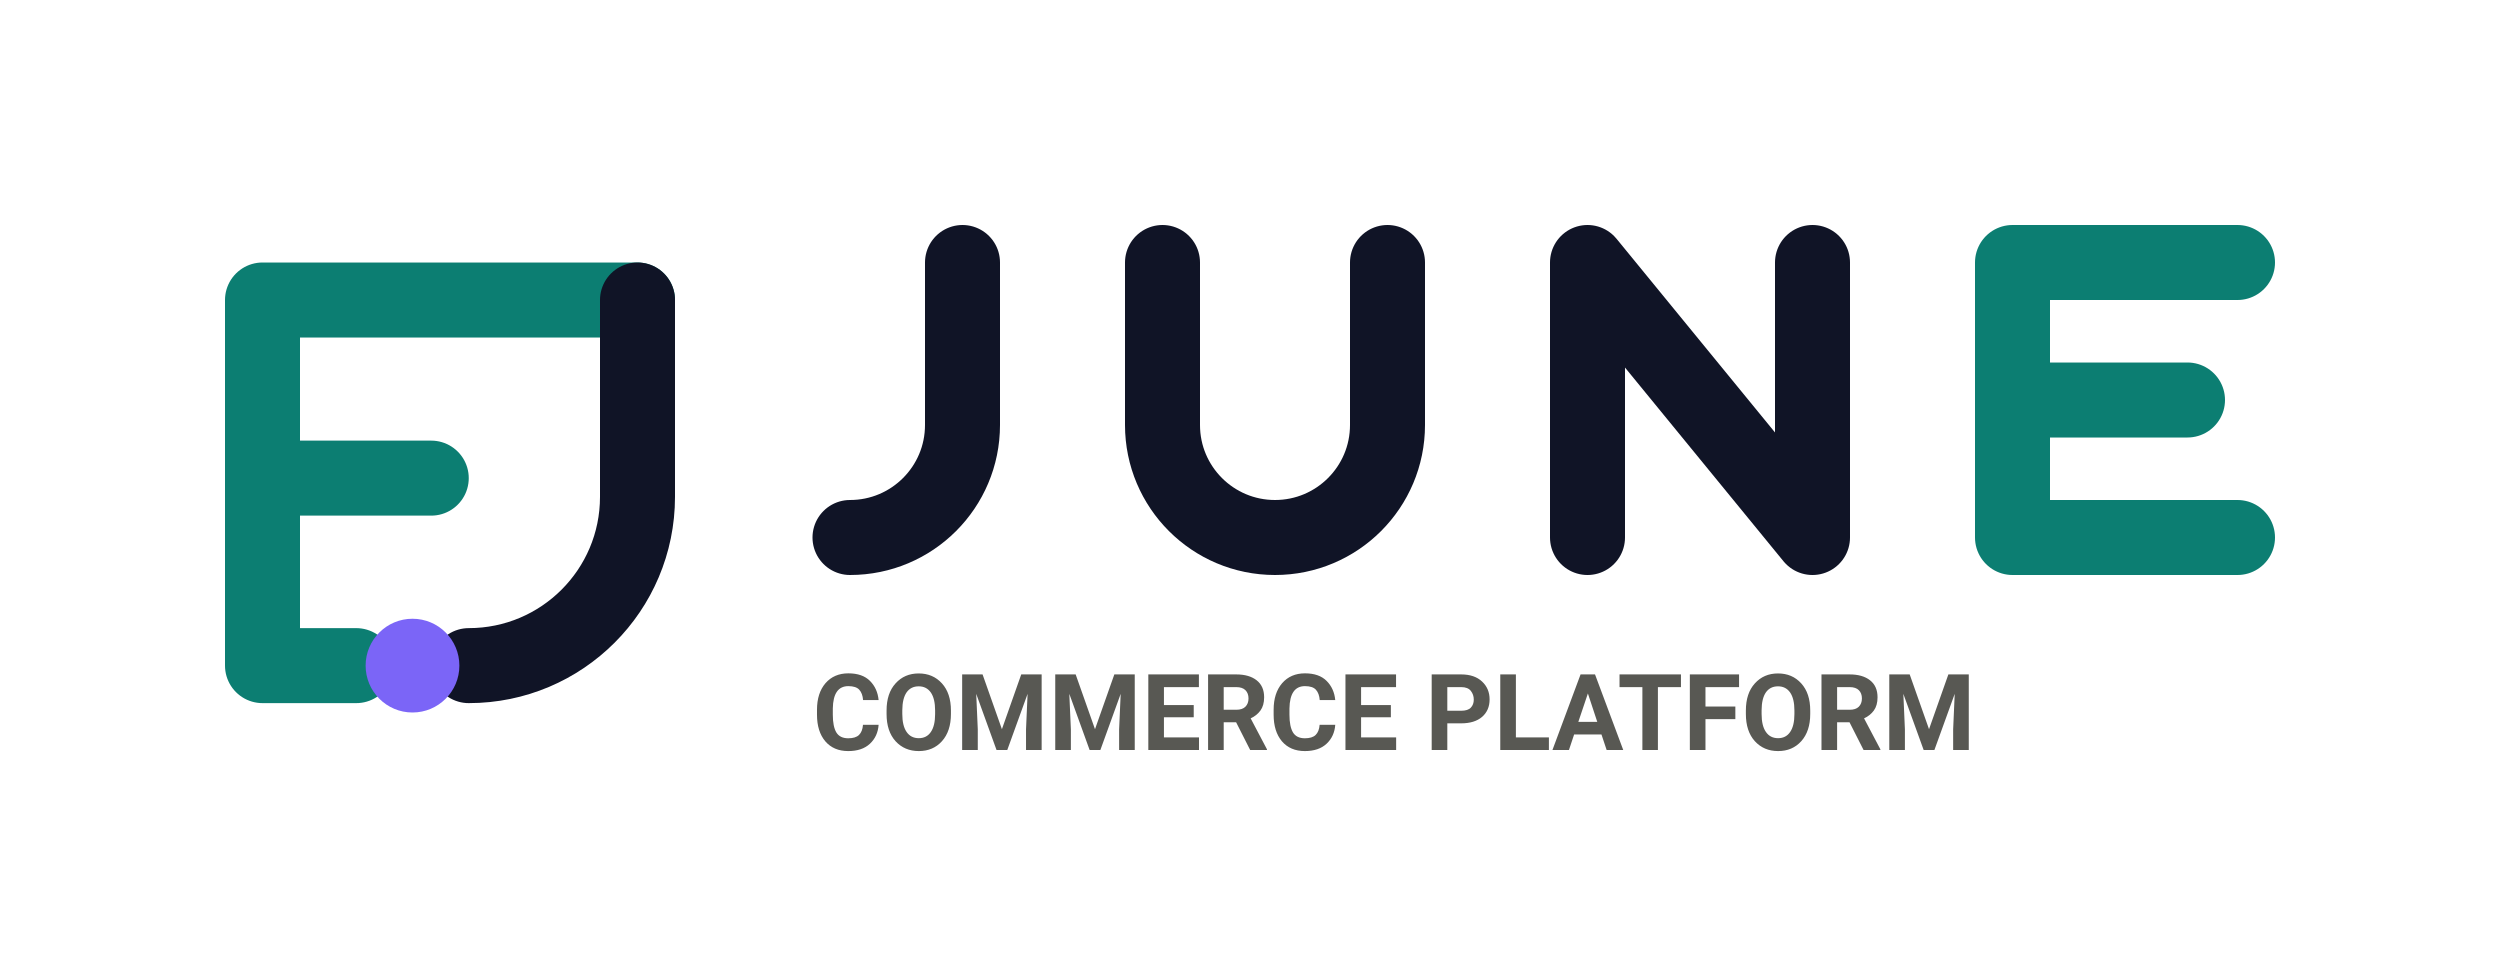
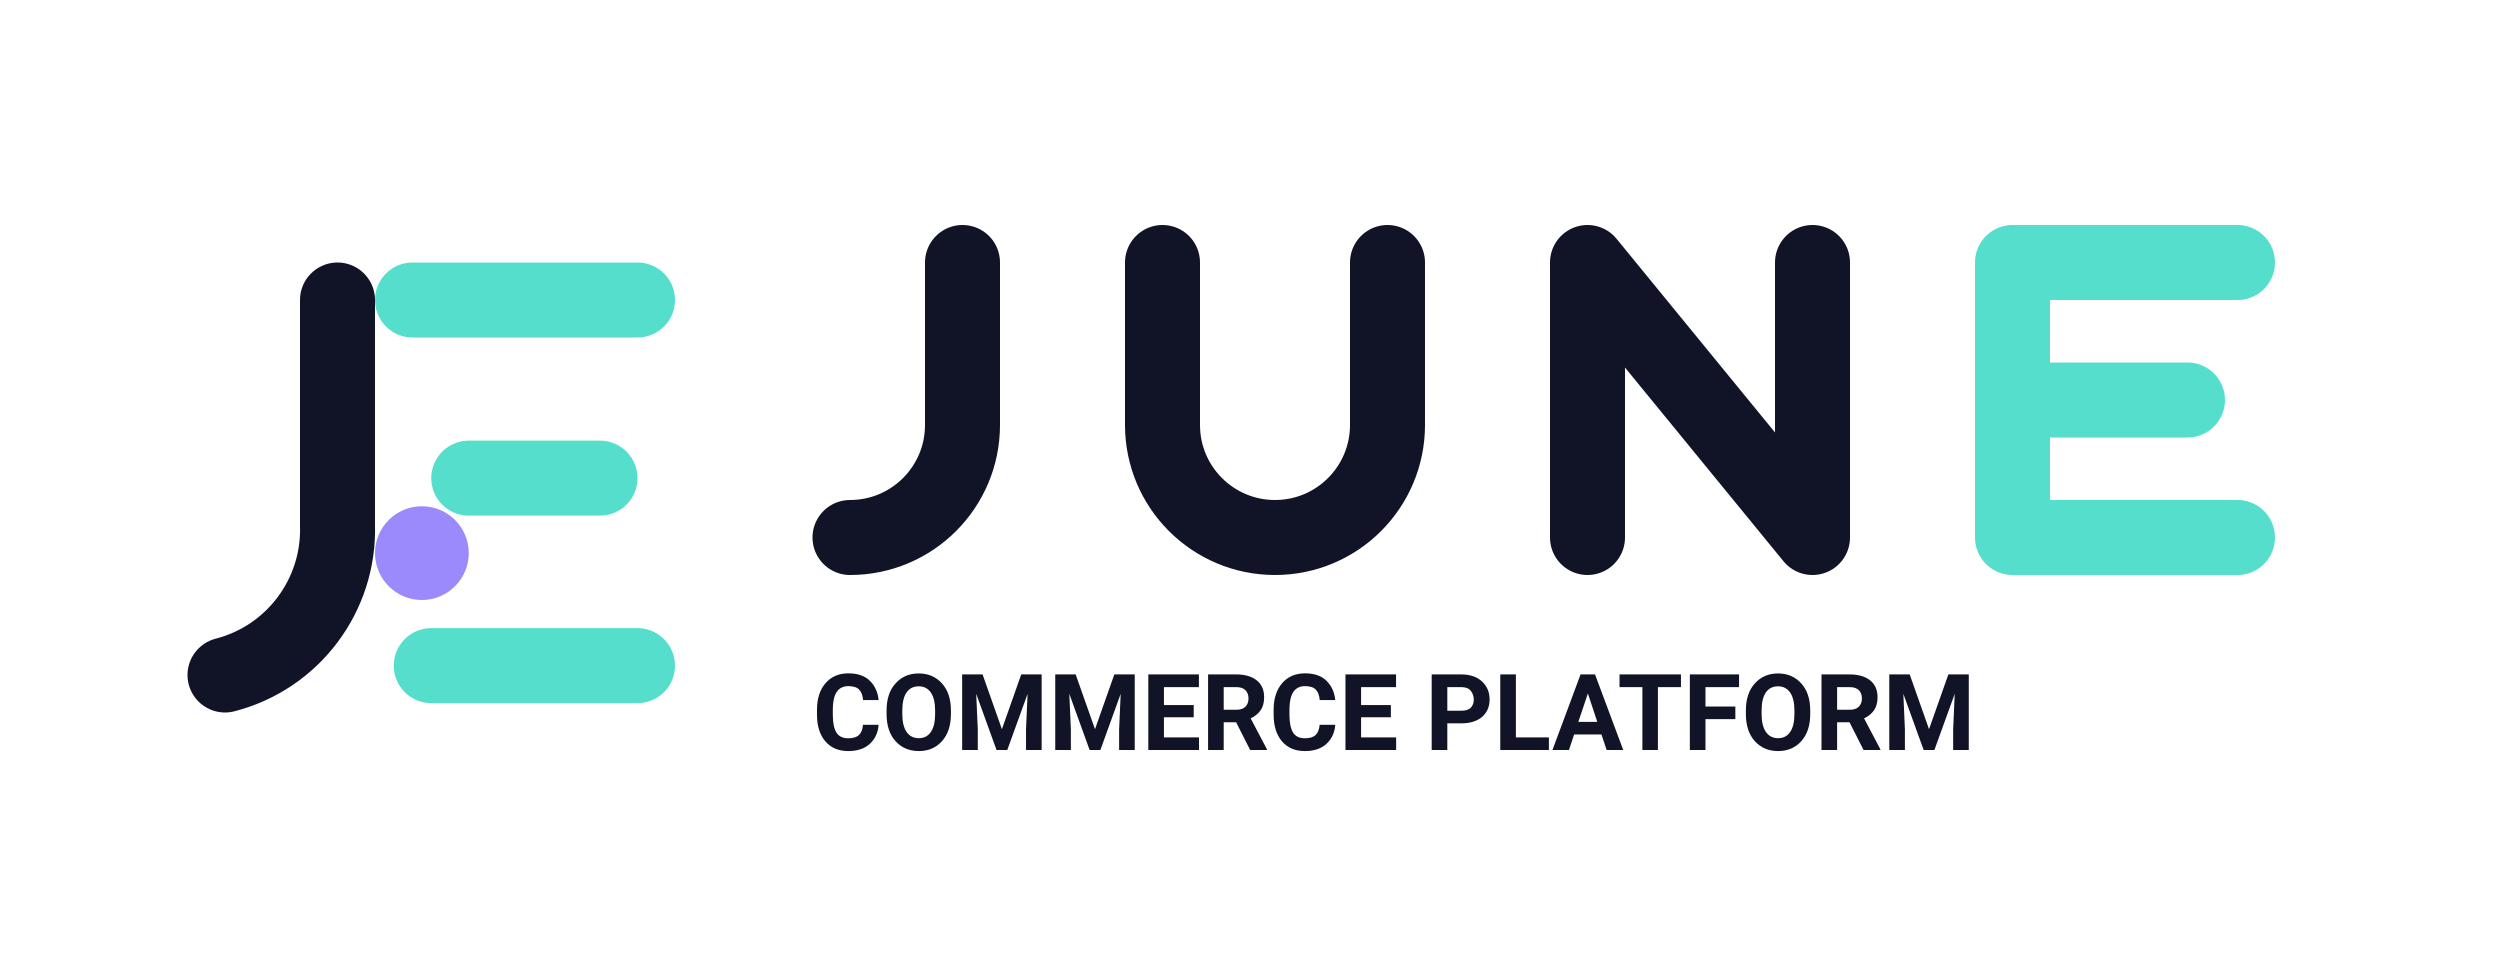
<svg xmlns="http://www.w3.org/2000/svg" viewBox="0 0 400 156" width="400" height="156" preserveAspectRatio="xMidYMid meet" role="img" aria-label="JUNE COMMERCE PLATFORM">
  <g transform="translate(24 30) scale(1.5)">
    <g fill="none" stroke-width="8" stroke-linecap="round" stroke-linejoin="round">
-       <path stroke="#0C7E72" d="M52 12 H12 V51 H22" />
-       <path stroke="#0C7E72" d="M12 31 H30" />
-       <path stroke="#101426" d="M52 12 V33 A18 18 0 0 1 34 51" />
+       <path stroke="#56DECD" d="M28 12 H52" />
+       <path stroke="#56DECD" d="M34 31 H48" />
+       <path stroke="#56DECD" d="M30 51 H52" />
    </g>
-     <circle cx="28" cy="51" r="5" fill="#7B65F7" />
+     <circle cx="29" cy="39" r="5" fill="#9B8AFB" />
+     <g fill="none" stroke-width="8" stroke-linecap="round" stroke-linejoin="round">
+       <path stroke="#101426" d="M20 12 V36 A16 16 0 0 1 8 52" />
+     </g>
  </g>
  <g transform="translate(130 16)" fill="none" stroke-width="12" stroke-linecap="round" stroke-linejoin="round">
    <g stroke="#101426">
      <path d="M24 26 V52 A18 18 0 0 1 6 70" />
      <path d="M56 26 V52 A18 18 0 0 0 92 52 V26" />
      <path d="M124 70 V26 L160 70 V26" />
    </g>
-     <g stroke="#0C7E72">
+     <g stroke="#56DECD">
      <path d="M228 26 H192 V70 H228" />
      <path d="M192 48 H220" />
    </g>
  </g>
-   <text x="130" y="120" textLength="234" lengthAdjust="spacing" font-family="system-ui, -apple-system, 'Segoe UI', Roboto, sans-serif" font-size="17" font-weight="600" fill="#585853">COMMERCE PLATFORM</text>
+   <text x="130" y="120" textLength="234" lengthAdjust="spacing" font-family="system-ui, -apple-system, 'Segoe UI', Roboto, sans-serif" font-size="17" font-weight="600" fill="#101426">COMMERCE PLATFORM</text>
</svg>
